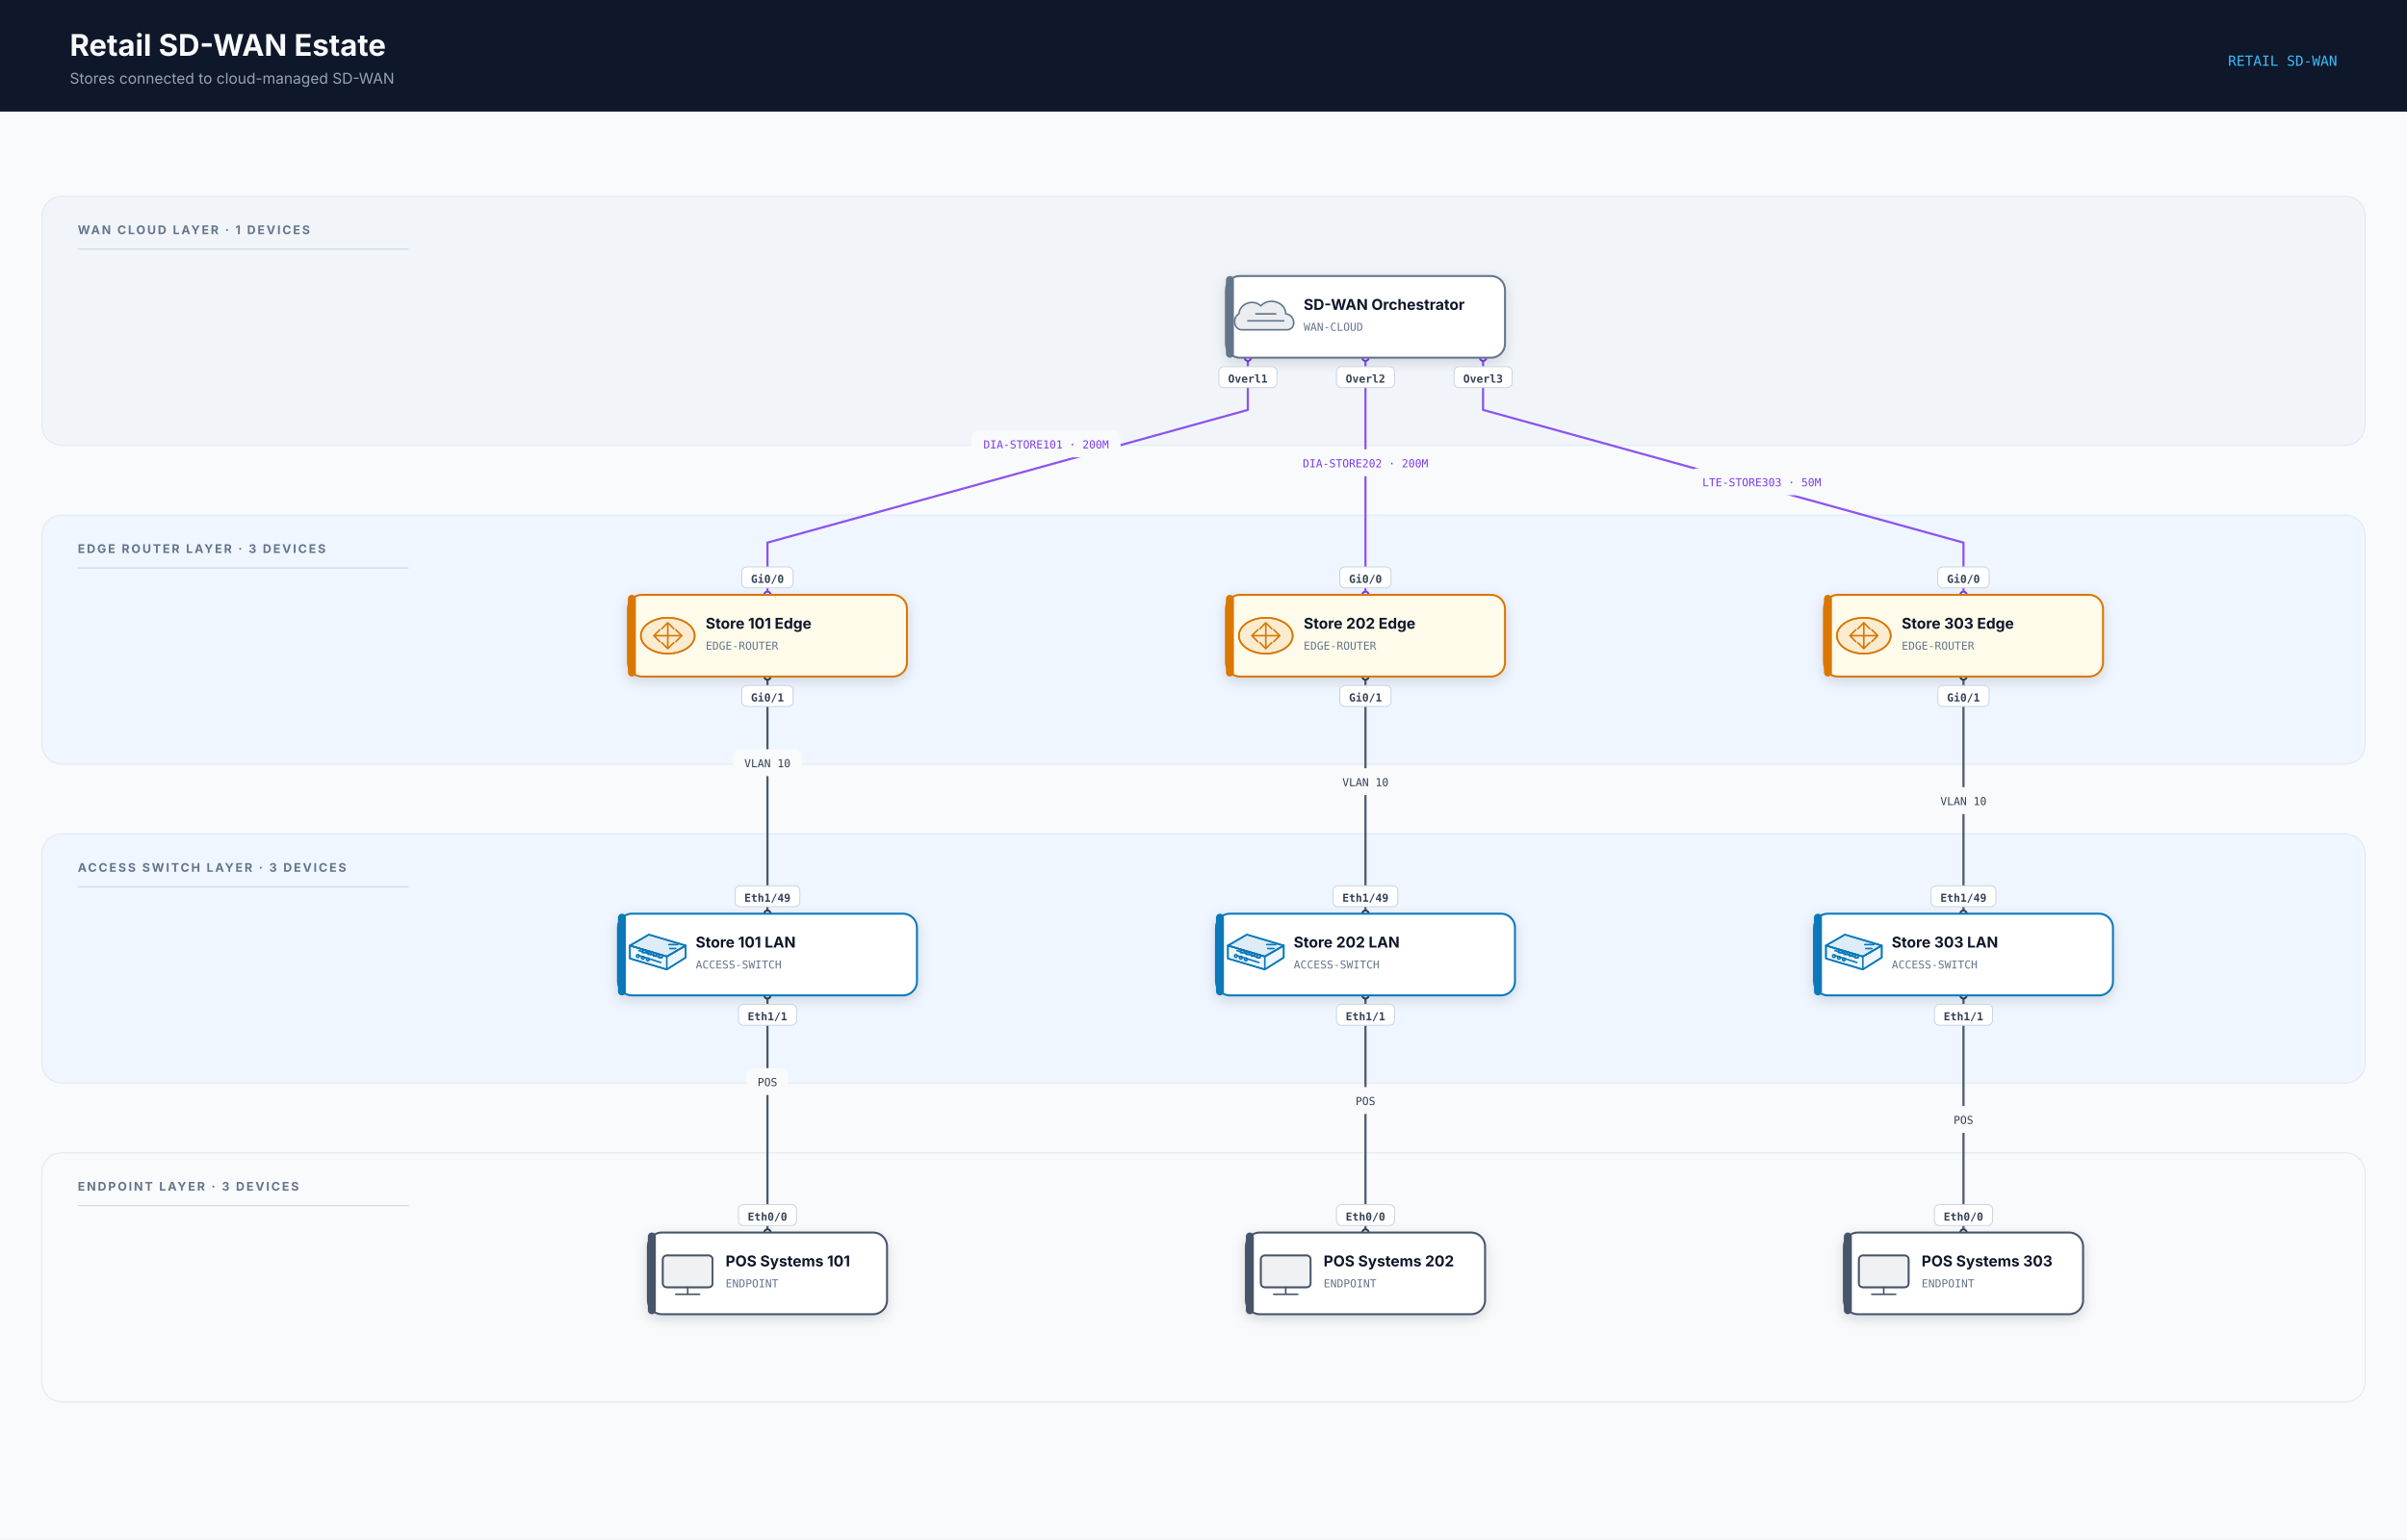
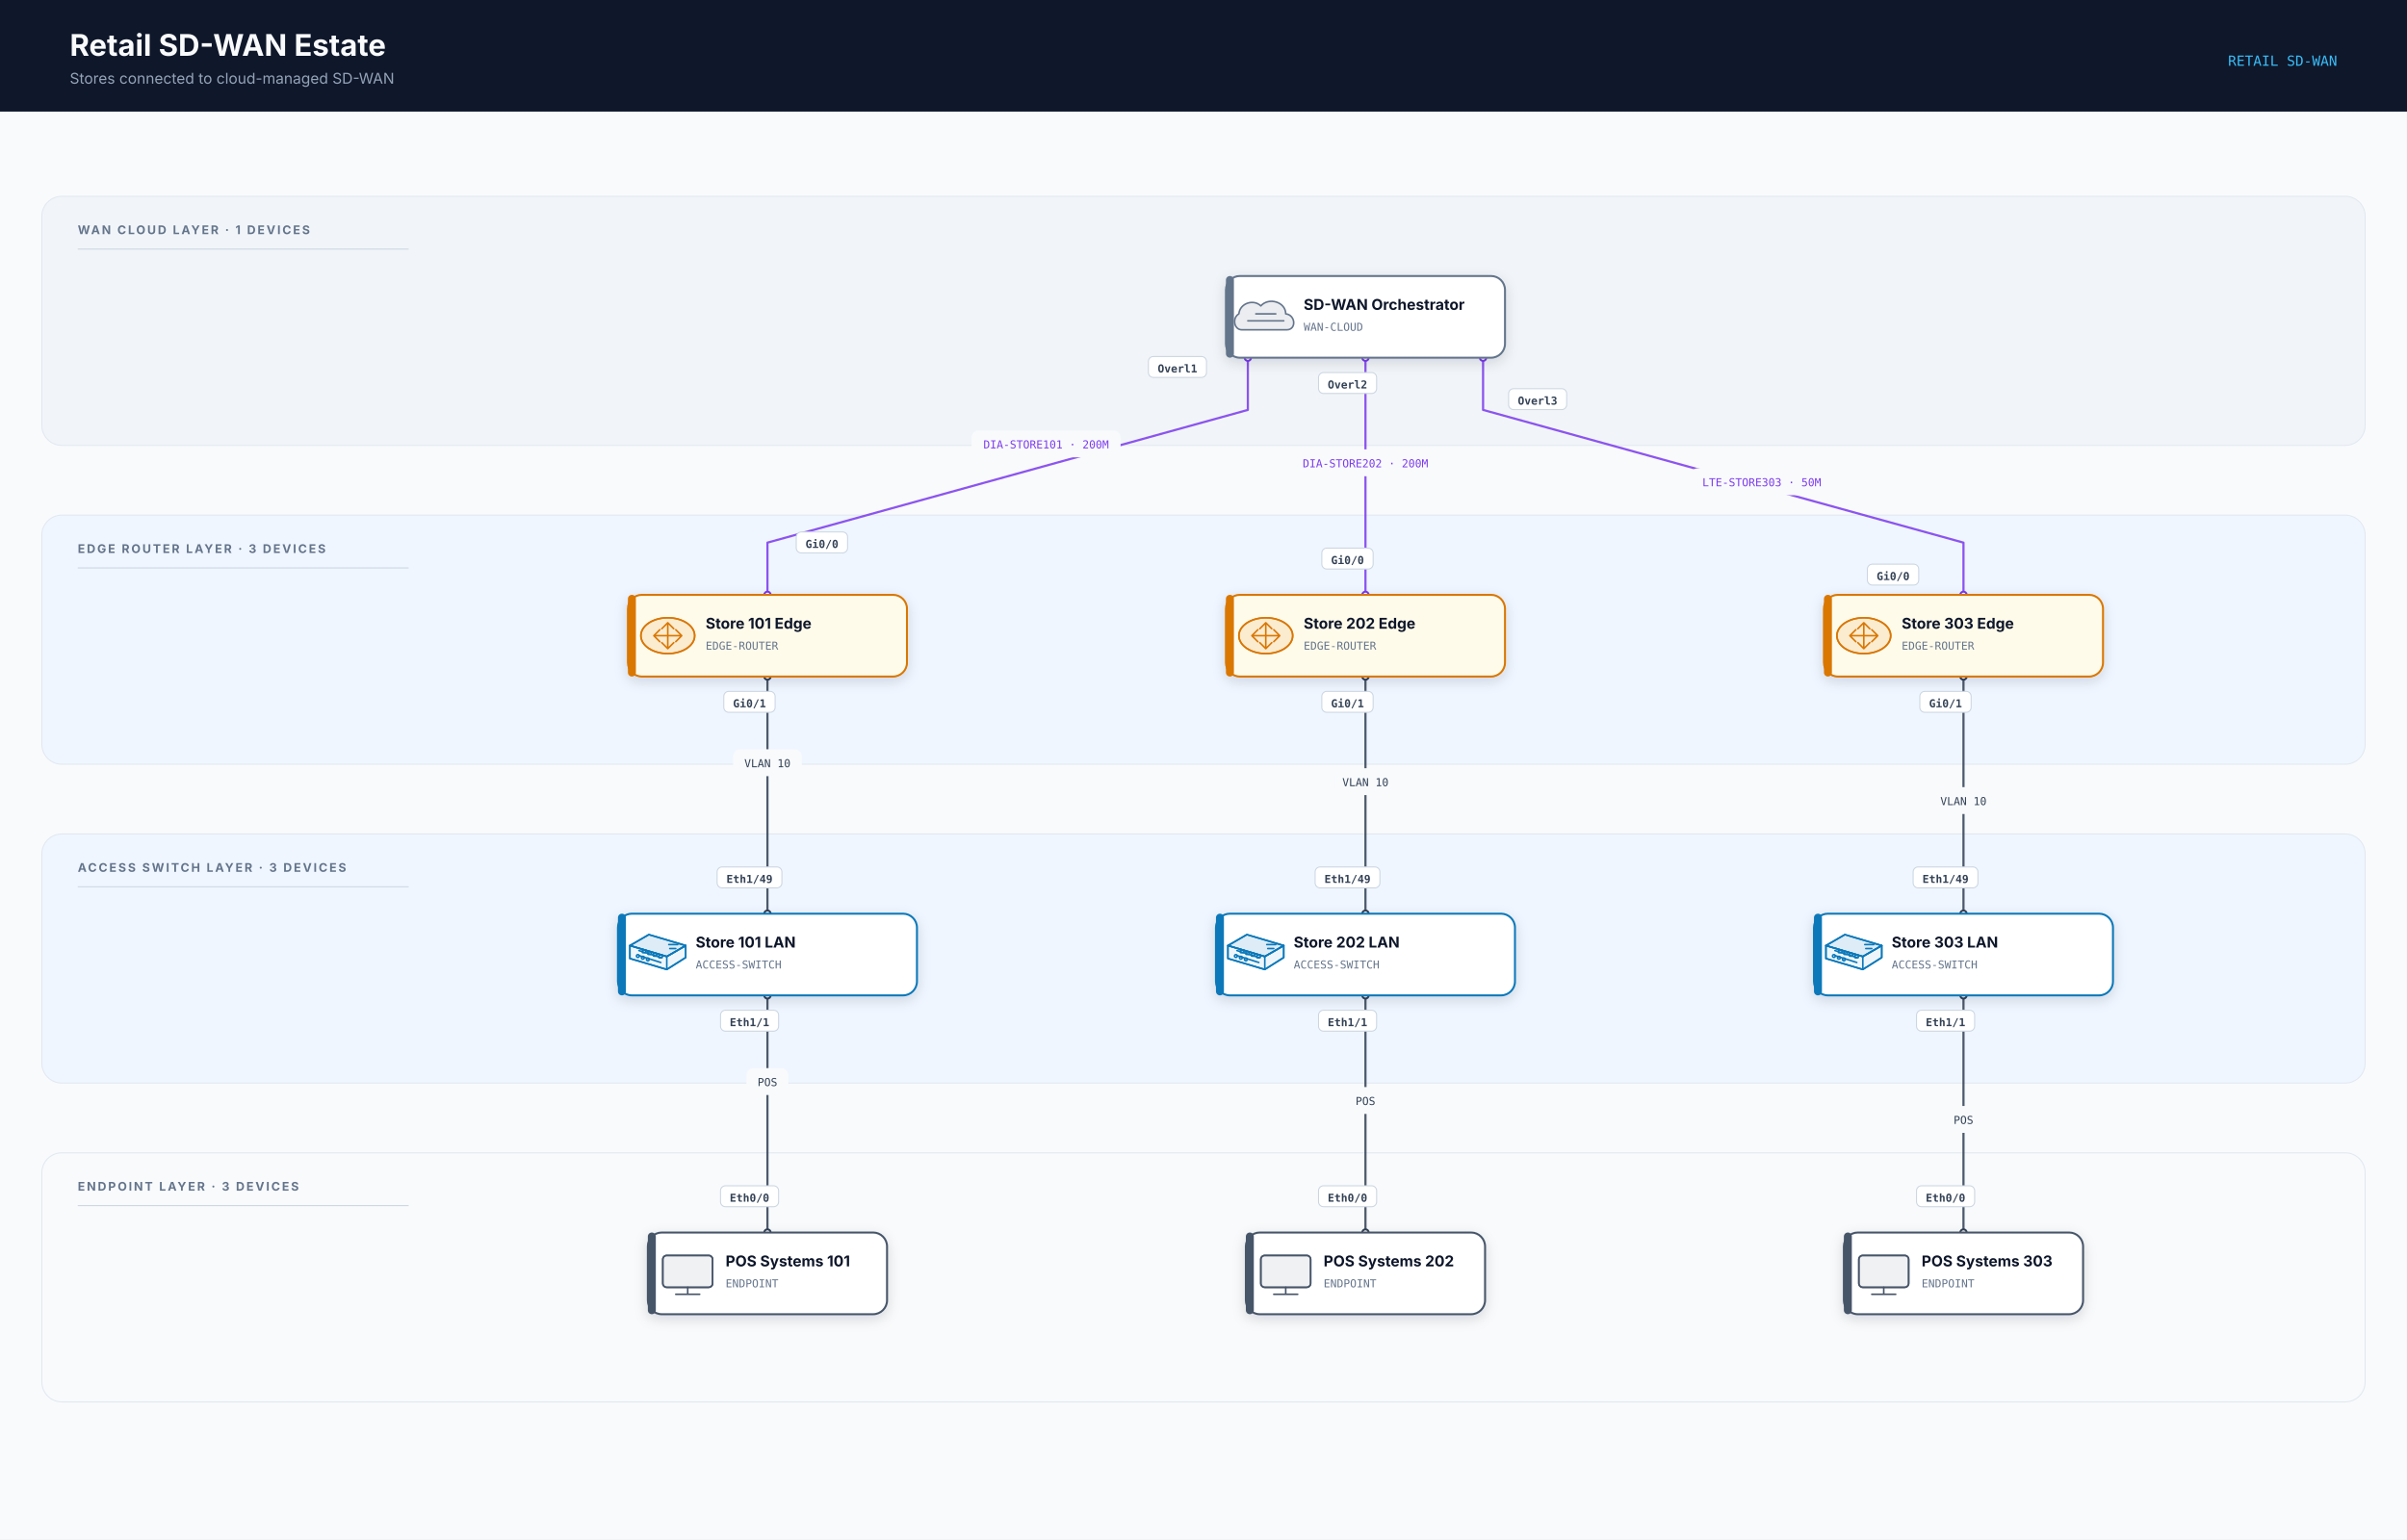
<svg xmlns="http://www.w3.org/2000/svg" class="theme-light" width="2415" height="1545" viewBox="0 0 2415 1545" role="img" shape-rendering="geometricPrecision">
  <defs>
    <filter id="shadow" x="-20%" y="-20%" width="140%" height="150%">
      <feDropShadow dx="0" dy="4" stdDeviation="6" flood-color="#0f172a" flood-opacity=".14" />
    </filter>
  </defs>
  <rect width="100%" height="100%" fill="#f8fafc" />
  <rect x="0" y="0" width="2415" height="112" fill="#0f172a" />
  <text x="70" y="56" fill="#f8fafc" font-family="Inter,Segoe UI,sans-serif" font-size="30" font-weight="700">Retail SD-WAN Estate</text>
  <text x="70" y="84" fill="#94a3b8" font-family="Inter,Segoe UI,sans-serif" font-size="15">Stores connected to cloud-managed SD-WAN</text>
  <text x="2345" y="66" text-anchor="end" fill="#38bdf8" font-family="ui-monospace,SFMono-Regular,monospace" font-size="14">RETAIL SD-WAN</text>
  <rect x="42" y="197.0" width="2331.0" height="250.0" rx="20" fill="#f1f5f9" stroke="#e2e8f0" />
  <rect x="42" y="517.0" width="2331.0" height="250.0" rx="20" fill="#eff6ff" stroke="#e2e8f0" />
  <rect x="42" y="837.0" width="2331.0" height="250.0" rx="20" fill="#eff6ff" stroke="#e2e8f0" />
  <rect x="42" y="1157.0" width="2331.0" height="250.0" rx="20" fill="#f8fafc" stroke="#e2e8f0" />
  <g id="row-headings">
    <g class="row-heading row-heading-wan-cloud">
      <path d="M78 250.0 H410" stroke="#cbd5e1" stroke-width="1" />
      <text x="78" y="235.0" fill="#64748b" font-family="Inter,Segoe UI,sans-serif" font-size="12" font-weight="700" letter-spacing="1.8">WAN CLOUD LAYER · 1 DEVICES</text>
    </g>
    <g class="row-heading row-heading-edge-router">
      <path d="M78 570.0 H410" stroke="#cbd5e1" stroke-width="1" />
      <text x="78" y="555.0" fill="#64748b" font-family="Inter,Segoe UI,sans-serif" font-size="12" font-weight="700" letter-spacing="1.8">EDGE ROUTER LAYER · 3 DEVICES</text>
    </g>
    <g class="row-heading row-heading-access-switch">
      <path d="M78 890.0 H410" stroke="#cbd5e1" stroke-width="1" />
      <text x="78" y="875.0" fill="#64748b" font-family="Inter,Segoe UI,sans-serif" font-size="12" font-weight="700" letter-spacing="1.8">ACCESS SWITCH LAYER · 3 DEVICES</text>
    </g>
    <g class="row-heading row-heading-endpoint">
      <path d="M78 1210.0 H410" stroke="#cbd5e1" stroke-width="1" />
      <text x="78" y="1195.0" fill="#64748b" font-family="Inter,Segoe UI,sans-serif" font-size="12" font-weight="700" letter-spacing="1.8">ENDPOINT LAYER · 3 DEVICES</text>
    </g>
  </g>
  <g id="links">
    <g id="link-1" data-netdiag-kind="link">
      <path d="M 1252.0 359.0 V 411.4 L 770.0 544.6 V 597.0" fill="none" stroke="#7c3aed" stroke-width="2.2" stroke-linecap="round" stroke-linejoin="round" opacity=".86" />
      <circle cx="1252.0" cy="359.0" r="3.2" fill="#ffffff" stroke="#7c3aed" stroke-width="2" />
      <circle cx="770.0" cy="597.0" r="3.2" fill="#ffffff" stroke="#7c3aed" stroke-width="2" />
    </g>
    <g id="link-2" data-netdiag-kind="link">
      <path d="M 1370.0 359.0 V 411.4 L 1370.0 544.6 V 597.0" fill="none" stroke="#7c3aed" stroke-width="2.2" stroke-linecap="round" stroke-linejoin="round" opacity=".86" />
      <circle cx="1370.0" cy="359.0" r="3.2" fill="#ffffff" stroke="#7c3aed" stroke-width="2" />
      <circle cx="1370.0" cy="597.0" r="3.2" fill="#ffffff" stroke="#7c3aed" stroke-width="2" />
    </g>
    <g id="link-3" data-netdiag-kind="link">
      <path d="M 1488.0 359.0 V 411.4 L 1970.0 544.6 V 597.0" fill="none" stroke="#7c3aed" stroke-width="2.2" stroke-linecap="round" stroke-linejoin="round" opacity=".86" />
      <circle cx="1488.0" cy="359.0" r="3.2" fill="#ffffff" stroke="#7c3aed" stroke-width="2" />
      <circle cx="1970.0" cy="597.0" r="3.2" fill="#ffffff" stroke="#7c3aed" stroke-width="2" />
    </g>
    <g id="link-4" data-netdiag-kind="link">
      <path d="M 770.0 679.0 V 731.4 L 770.0 864.6 V 917.0" fill="none" stroke="#334155" stroke-width="2.2" stroke-linecap="round" stroke-linejoin="round" opacity=".86" />
      <circle cx="770.0" cy="679.0" r="3.2" fill="#ffffff" stroke="#334155" stroke-width="2" />
      <circle cx="770.0" cy="917.0" r="3.2" fill="#ffffff" stroke="#334155" stroke-width="2" />
    </g>
    <g id="link-5" data-netdiag-kind="link">
      <path d="M 1370.0 679.0 V 731.4 L 1370.0 864.6 V 917.0" fill="none" stroke="#334155" stroke-width="2.2" stroke-linecap="round" stroke-linejoin="round" opacity=".86" />
      <circle cx="1370.0" cy="679.0" r="3.2" fill="#ffffff" stroke="#334155" stroke-width="2" />
      <circle cx="1370.0" cy="917.0" r="3.2" fill="#ffffff" stroke="#334155" stroke-width="2" />
    </g>
    <g id="link-6" data-netdiag-kind="link">
      <path d="M 1970.0 679.0 V 731.4 L 1970.0 864.6 V 917.0" fill="none" stroke="#334155" stroke-width="2.2" stroke-linecap="round" stroke-linejoin="round" opacity=".86" />
      <circle cx="1970.0" cy="679.0" r="3.2" fill="#ffffff" stroke="#334155" stroke-width="2" />
      <circle cx="1970.0" cy="917.0" r="3.2" fill="#ffffff" stroke="#334155" stroke-width="2" />
    </g>
    <g id="link-7" data-netdiag-kind="link">
      <path d="M 770.0 999.0 V 1051.4 L 770.0 1184.6 V 1237.0" fill="none" stroke="#334155" stroke-width="2.2" stroke-linecap="round" stroke-linejoin="round" opacity=".86" />
      <circle cx="770.0" cy="999.0" r="3.2" fill="#ffffff" stroke="#334155" stroke-width="2" />
      <circle cx="770.0" cy="1237.0" r="3.2" fill="#ffffff" stroke="#334155" stroke-width="2" />
    </g>
    <g id="link-8" data-netdiag-kind="link">
      <path d="M 1370.0 999.0 V 1051.4 L 1370.0 1184.6 V 1237.0" fill="none" stroke="#334155" stroke-width="2.2" stroke-linecap="round" stroke-linejoin="round" opacity=".86" />
      <circle cx="1370.0" cy="999.0" r="3.2" fill="#ffffff" stroke="#334155" stroke-width="2" />
      <circle cx="1370.0" cy="1237.0" r="3.2" fill="#ffffff" stroke="#334155" stroke-width="2" />
    </g>
    <g id="link-9" data-netdiag-kind="link">
      <path d="M 1970.0 999.0 V 1051.4 L 1970.0 1184.6 V 1237.0" fill="none" stroke="#334155" stroke-width="2.2" stroke-linecap="round" stroke-linejoin="round" opacity=".86" />
      <circle cx="1970.0" cy="999.0" r="3.2" fill="#ffffff" stroke="#334155" stroke-width="2" />
      <circle cx="1970.0" cy="1237.0" r="3.2" fill="#ffffff" stroke="#334155" stroke-width="2" />
    </g>
  </g>
  <g id="nodes">
    <g id="pos-101" data-netdiag-kind="node" filter="url(#shadow)">
      <rect x="650.0" y="1237.0" width="240.0" height="82.0" rx="14" fill="#ffffff" stroke="#475569" stroke-width="2" />
      <rect x="650.0" y="1237.0" width="8" height="82.0" rx="4" fill="#475569" />
      <g class="device-icon device-icon-users" transform="translate(690.0 1278.0)" stroke="#475569" fill="none" stroke-width="1.6" stroke-linecap="round" stroke-linejoin="round">
        <rect x="-25" y="-18" width="50" height="32" rx="4" fill="#475569" fill-opacity=".08" />
        <rect x="-25" y="-18" width="50" height="32" rx="4" />
        <path d="M-12 21h24M0 14v7" />
      </g>
      <text class="node-title" x="728.0" y="1271.0" fill="#0f172a" font-family="Inter,Segoe UI,Arial,sans-serif" font-size="15" font-weight="700">POS Systems 101</text>
      <text x="728.0" y="1292.0" fill="#64748b" font-family="ui-monospace,SFMono-Regular,monospace" font-size="11">ENDPOINT</text>
    </g>
    <g id="pos-202" data-netdiag-kind="node" filter="url(#shadow)">
      <rect x="1250.0" y="1237.0" width="240.0" height="82.0" rx="14" fill="#ffffff" stroke="#475569" stroke-width="2" />
      <rect x="1250.0" y="1237.0" width="8" height="82.0" rx="4" fill="#475569" />
      <g class="device-icon device-icon-users" transform="translate(1290.0 1278.0)" stroke="#475569" fill="none" stroke-width="1.6" stroke-linecap="round" stroke-linejoin="round">
        <rect x="-25" y="-18" width="50" height="32" rx="4" fill="#475569" fill-opacity=".08" />
        <rect x="-25" y="-18" width="50" height="32" rx="4" />
        <path d="M-12 21h24M0 14v7" />
      </g>
      <text class="node-title" x="1328.0" y="1271.0" fill="#0f172a" font-family="Inter,Segoe UI,Arial,sans-serif" font-size="15" font-weight="700">POS Systems 202</text>
      <text x="1328.0" y="1292.0" fill="#64748b" font-family="ui-monospace,SFMono-Regular,monospace" font-size="11">ENDPOINT</text>
    </g>
    <g id="pos-303" data-netdiag-kind="node" filter="url(#shadow)">
      <rect x="1850.0" y="1237.0" width="240.0" height="82.0" rx="14" fill="#ffffff" stroke="#475569" stroke-width="2" />
      <rect x="1850.0" y="1237.0" width="8" height="82.0" rx="4" fill="#475569" />
      <g class="device-icon device-icon-users" transform="translate(1890.0 1278.0)" stroke="#475569" fill="none" stroke-width="1.6" stroke-linecap="round" stroke-linejoin="round">
        <rect x="-25" y="-18" width="50" height="32" rx="4" fill="#475569" fill-opacity=".08" />
        <rect x="-25" y="-18" width="50" height="32" rx="4" />
        <path d="M-12 21h24M0 14v7" />
      </g>
      <text class="node-title" x="1928.0" y="1271.0" fill="#0f172a" font-family="Inter,Segoe UI,Arial,sans-serif" font-size="15" font-weight="700">POS Systems 303</text>
      <text x="1928.0" y="1292.0" fill="#64748b" font-family="ui-monospace,SFMono-Regular,monospace" font-size="11">ENDPOINT</text>
    </g>
    <g id="sdwan-cloud" data-netdiag-kind="node" filter="url(#shadow)">
      <rect x="1230.0" y="277.0" width="280.0" height="82.0" rx="14" fill="#ffffff" stroke="#64748b" stroke-width="2" />
      <rect x="1230.0" y="277.0" width="8" height="82.0" rx="4" fill="#64748b" />
      <g class="device-icon device-icon-cloud" transform="translate(1270.0 318.0)" stroke="#64748b" fill="none" stroke-width="1.6" stroke-linecap="round" stroke-linejoin="round">
        <path d="M-24 13c-8 0-10-12-3-16 1-11 15-15 22-8 8-9 25-4 25 8 10 1 11 16 1 16Z" fill="#64748b" fill-opacity=".13" stroke="#64748b" />
        <path d="M-18 4h36M-10-3h20" />
      </g>
      <text class="node-title" x="1308.0" y="311.0" fill="#0f172a" font-family="Inter,Segoe UI,Arial,sans-serif" font-size="15" font-weight="700">SD-WAN Orchestrator</text>
      <text x="1308.0" y="332.0" fill="#64748b" font-family="ui-monospace,SFMono-Regular,monospace" font-size="11">WAN-CLOUD</text>
    </g>
    <g id="store-101-router" data-netdiag-kind="node" filter="url(#shadow)">
      <rect x="630.0" y="597.0" width="280.0" height="82.0" rx="14" fill="#fffbeb" stroke="#d97706" stroke-width="2" />
      <rect x="630.0" y="597.0" width="8" height="82.0" rx="4" fill="#d97706" />
      <g class="device-icon device-icon-router" transform="translate(670.0 638.0)" stroke="#d97706" fill="none" stroke-width="1.6" stroke-linecap="round" stroke-linejoin="round">
        <ellipse cx="0" cy="0" rx="27" ry="18" fill="#d97706" fill-opacity=".12" />
        <ellipse cx="0" cy="0" rx="27" ry="18" />
        <path d="M-14 0h28M8-6l6 6-6 6M14 0H-14M-8-6l-6 6 6 6" />
        <path d="M0-13v26M-6-7l6-6 6 6M-6 7l6 6 6-6" />
      </g>
      <text class="node-title" x="708.0" y="631.0" fill="#0f172a" font-family="Inter,Segoe UI,Arial,sans-serif" font-size="15" font-weight="700">Store 101 Edge</text>
      <text x="708.0" y="652.0" fill="#64748b" font-family="ui-monospace,SFMono-Regular,monospace" font-size="11">EDGE-ROUTER</text>
    </g>
    <g id="store-101-switch" data-netdiag-kind="node" filter="url(#shadow)">
      <rect x="620.0" y="917.0" width="300.0" height="82.0" rx="14" fill="#ffffff" stroke="#0878b9" stroke-width="2" />
      <rect x="620.0" y="917.0" width="8" height="82.0" rx="4" fill="#0878b9" />
      <g class="device-icon device-icon-access-switch" transform="translate(660.0 958.0)" stroke="#0878b9" fill="none" stroke-width="1.6" stroke-linecap="round" stroke-linejoin="round">
        <path d="M-28 -9 -9 -20 28 -9 9 2Z" fill="#0878b9" fill-opacity=".14" />
        <path d="M-28 -9 9 2 28 -9v12L9 15-28 4Z" fill="#0878b9" fill-opacity=".07" />
        <path d="M-28 -9 -9 -20 28 -9 9 2Z" />
        <path d="M-28 -9v13L9 15 28 3v-12M9 2v13" />
        <path d="M-19 -4 3 3M-19 1 3 8" />
        <rect x="-15.5" y="-4.5" width="3.5" height="2.7" rx=".5" />
        <rect x="-10" y="-2.8" width="3.5" height="2.7" rx=".5" />
        <rect x="-4.5" y="-1.1" width="3.5" height="2.7" rx=".5" />
        <rect x="1" y=".6" width="3.5" height="2.7" rx=".5" />
        <circle cx="-20" cy="1.5" r="1.4" />
        <circle cx="-15" cy="3.2" r="1.4" />
        <circle cx="-10" cy="4.9" r="1.4" />
        <path d="M11 -10h9M12 -6h6" />
      </g>
      <text class="node-title" x="698.0" y="951.0" fill="#0f172a" font-family="Inter,Segoe UI,Arial,sans-serif" font-size="15" font-weight="700">Store 101 LAN</text>
      <text x="698.0" y="972.0" fill="#64748b" font-family="ui-monospace,SFMono-Regular,monospace" font-size="11">ACCESS-SWITCH</text>
    </g>
    <g id="store-202-router" data-netdiag-kind="node" filter="url(#shadow)">
      <rect x="1230.0" y="597.0" width="280.0" height="82.0" rx="14" fill="#fffbeb" stroke="#d97706" stroke-width="2" />
      <rect x="1230.0" y="597.0" width="8" height="82.0" rx="4" fill="#d97706" />
      <g class="device-icon device-icon-router" transform="translate(1270.0 638.0)" stroke="#d97706" fill="none" stroke-width="1.6" stroke-linecap="round" stroke-linejoin="round">
        <ellipse cx="0" cy="0" rx="27" ry="18" fill="#d97706" fill-opacity=".12" />
        <ellipse cx="0" cy="0" rx="27" ry="18" />
        <path d="M-14 0h28M8-6l6 6-6 6M14 0H-14M-8-6l-6 6 6 6" />
        <path d="M0-13v26M-6-7l6-6 6 6M-6 7l6 6 6-6" />
      </g>
      <text class="node-title" x="1308.0" y="631.0" fill="#0f172a" font-family="Inter,Segoe UI,Arial,sans-serif" font-size="15" font-weight="700">Store 202 Edge</text>
      <text x="1308.0" y="652.0" fill="#64748b" font-family="ui-monospace,SFMono-Regular,monospace" font-size="11">EDGE-ROUTER</text>
    </g>
    <g id="store-202-switch" data-netdiag-kind="node" filter="url(#shadow)">
      <rect x="1220.0" y="917.0" width="300.0" height="82.0" rx="14" fill="#ffffff" stroke="#0878b9" stroke-width="2" />
      <rect x="1220.0" y="917.0" width="8" height="82.0" rx="4" fill="#0878b9" />
      <g class="device-icon device-icon-access-switch" transform="translate(1260.0 958.0)" stroke="#0878b9" fill="none" stroke-width="1.6" stroke-linecap="round" stroke-linejoin="round">
        <path d="M-28 -9 -9 -20 28 -9 9 2Z" fill="#0878b9" fill-opacity=".14" />
        <path d="M-28 -9 9 2 28 -9v12L9 15-28 4Z" fill="#0878b9" fill-opacity=".07" />
        <path d="M-28 -9 -9 -20 28 -9 9 2Z" />
        <path d="M-28 -9v13L9 15 28 3v-12M9 2v13" />
        <path d="M-19 -4 3 3M-19 1 3 8" />
        <rect x="-15.5" y="-4.5" width="3.5" height="2.7" rx=".5" />
        <rect x="-10" y="-2.8" width="3.5" height="2.7" rx=".5" />
        <rect x="-4.5" y="-1.1" width="3.5" height="2.7" rx=".5" />
        <rect x="1" y=".6" width="3.5" height="2.7" rx=".5" />
        <circle cx="-20" cy="1.5" r="1.4" />
        <circle cx="-15" cy="3.2" r="1.4" />
        <circle cx="-10" cy="4.9" r="1.4" />
        <path d="M11 -10h9M12 -6h6" />
      </g>
      <text class="node-title" x="1298.0" y="951.0" fill="#0f172a" font-family="Inter,Segoe UI,Arial,sans-serif" font-size="15" font-weight="700">Store 202 LAN</text>
      <text x="1298.0" y="972.0" fill="#64748b" font-family="ui-monospace,SFMono-Regular,monospace" font-size="11">ACCESS-SWITCH</text>
    </g>
    <g id="store-303-router" data-netdiag-kind="node" filter="url(#shadow)">
      <rect x="1830.0" y="597.0" width="280.0" height="82.0" rx="14" fill="#fffbeb" stroke="#d97706" stroke-width="2" />
      <rect x="1830.0" y="597.0" width="8" height="82.0" rx="4" fill="#d97706" />
      <g class="device-icon device-icon-router" transform="translate(1870.0 638.0)" stroke="#d97706" fill="none" stroke-width="1.6" stroke-linecap="round" stroke-linejoin="round">
        <ellipse cx="0" cy="0" rx="27" ry="18" fill="#d97706" fill-opacity=".12" />
        <ellipse cx="0" cy="0" rx="27" ry="18" />
        <path d="M-14 0h28M8-6l6 6-6 6M14 0H-14M-8-6l-6 6 6 6" />
        <path d="M0-13v26M-6-7l6-6 6 6M-6 7l6 6 6-6" />
      </g>
      <text class="node-title" x="1908.0" y="631.0" fill="#0f172a" font-family="Inter,Segoe UI,Arial,sans-serif" font-size="15" font-weight="700">Store 303 Edge</text>
      <text x="1908.0" y="652.0" fill="#64748b" font-family="ui-monospace,SFMono-Regular,monospace" font-size="11">EDGE-ROUTER</text>
    </g>
    <g id="store-303-switch" data-netdiag-kind="node" filter="url(#shadow)">
      <rect x="1820.0" y="917.0" width="300.0" height="82.0" rx="14" fill="#ffffff" stroke="#0878b9" stroke-width="2" />
      <rect x="1820.0" y="917.0" width="8" height="82.0" rx="4" fill="#0878b9" />
      <g class="device-icon device-icon-access-switch" transform="translate(1860.0 958.0)" stroke="#0878b9" fill="none" stroke-width="1.6" stroke-linecap="round" stroke-linejoin="round">
        <path d="M-28 -9 -9 -20 28 -9 9 2Z" fill="#0878b9" fill-opacity=".14" />
        <path d="M-28 -9 9 2 28 -9v12L9 15-28 4Z" fill="#0878b9" fill-opacity=".07" />
        <path d="M-28 -9 -9 -20 28 -9 9 2Z" />
        <path d="M-28 -9v13L9 15 28 3v-12M9 2v13" />
        <path d="M-19 -4 3 3M-19 1 3 8" />
        <rect x="-15.5" y="-4.5" width="3.5" height="2.7" rx=".5" />
        <rect x="-10" y="-2.8" width="3.5" height="2.7" rx=".5" />
        <rect x="-4.5" y="-1.1" width="3.5" height="2.7" rx=".5" />
        <rect x="1" y=".6" width="3.5" height="2.7" rx=".5" />
        <circle cx="-20" cy="1.5" r="1.4" />
        <circle cx="-15" cy="3.2" r="1.4" />
        <circle cx="-10" cy="4.9" r="1.4" />
        <path d="M11 -10h9M12 -6h6" />
      </g>
      <text class="node-title" x="1898.0" y="951.0" fill="#0f172a" font-family="Inter,Segoe UI,Arial,sans-serif" font-size="15" font-weight="700">Store 303 LAN</text>
      <text x="1898.0" y="972.0" fill="#64748b" font-family="ui-monospace,SFMono-Regular,monospace" font-size="11">ACCESS-SWITCH</text>
    </g>
  </g>
  <g id="link-annotations" pointer-events="none">
    <g id="link-annotation-1" class="link-annotation">
-       <rect class="interface-label-badge" x="1222.9" y="368.0" width="58.3" height="21.0" rx="5.0" fill="#ffffff" stroke="#cbd5e1" stroke-width="1" />
-       <text class="interface-label-text" x="1252.0" y="384.0" text-anchor="middle" fill="#334155" font-family="ui-monospace,SFMono-Regular,monospace" font-size="11" font-weight="650">Overl1</text>
-       <rect class="interface-label-badge" x="744.2" y="569.0" width="51.5" height="21.0" rx="5.0" fill="#ffffff" stroke="#cbd5e1" stroke-width="1" />
-       <text class="interface-label-text" x="770.0" y="585.0" text-anchor="middle" fill="#334155" font-family="ui-monospace,SFMono-Regular,monospace" font-size="11" font-weight="650">Gi0/0</text>
+       <rect class="interface-label-badge" x="1152.2" y="357.8" width="58.3" height="21.0" rx="5.0" fill="#ffffff" stroke="#cbd5e1" stroke-width="1" />
+       <text class="interface-label-text" x="1181.4" y="373.8" text-anchor="middle" fill="#334155" font-family="ui-monospace,SFMono-Regular,monospace" font-size="11" font-weight="650">Overl1</text>
+       <rect class="interface-label-badge" x="798.9" y="533.9" width="51.5" height="21.0" rx="5.0" fill="#ffffff" stroke="#cbd5e1" stroke-width="1" />
+       <text class="interface-label-text" x="824.7" y="549.9" text-anchor="middle" fill="#334155" font-family="ui-monospace,SFMono-Regular,monospace" font-size="11" font-weight="650">Gi0/0</text>
      <rect class="label-mask" x="976.8" y="434.0" width="145.5" height="23" rx="5" fill="#f8fafc" stroke="#f8fafc" stroke-width="4" />
      <text x="1049.6" y="450.0" text-anchor="middle" fill="#7c3aed" font-family="ui-monospace,SFMono-Regular,monospace" font-size="11" font-weight="500">DIA-STORE101 · 200M</text>
    </g>
    <g id="link-annotation-2" class="link-annotation">
-       <rect class="interface-label-badge" x="1340.9" y="368.0" width="58.3" height="21.0" rx="5.0" fill="#ffffff" stroke="#cbd5e1" stroke-width="1" />
-       <text class="interface-label-text" x="1370.0" y="384.0" text-anchor="middle" fill="#334155" font-family="ui-monospace,SFMono-Regular,monospace" font-size="11" font-weight="650">Overl2</text>
-       <rect class="interface-label-badge" x="1344.2" y="569.0" width="51.5" height="21.0" rx="5.0" fill="#ffffff" stroke="#cbd5e1" stroke-width="1" />
-       <text class="interface-label-text" x="1370.0" y="585.0" text-anchor="middle" fill="#334155" font-family="ui-monospace,SFMono-Regular,monospace" font-size="11" font-weight="650">Gi0/0</text>
+       <rect class="interface-label-badge" x="1322.9" y="373.9" width="58.3" height="21.0" rx="5.0" fill="#ffffff" stroke="#cbd5e1" stroke-width="1" />
+       <text class="interface-label-text" x="1352.0" y="389.9" text-anchor="middle" fill="#334155" font-family="ui-monospace,SFMono-Regular,monospace" font-size="11" font-weight="650">Overl2</text>
+       <rect class="interface-label-badge" x="1326.2" y="550.1" width="51.5" height="21.0" rx="5.0" fill="#ffffff" stroke="#cbd5e1" stroke-width="1" />
+       <text class="interface-label-text" x="1352.0" y="566.1" text-anchor="middle" fill="#334155" font-family="ui-monospace,SFMono-Regular,monospace" font-size="11" font-weight="650">Gi0/0</text>
      <rect class="label-mask" x="1297.3" y="453.0" width="145.5" height="23" rx="5" fill="#f8fafc" stroke="#f8fafc" stroke-width="4" />
      <text x="1370.0" y="469.0" text-anchor="middle" fill="#7c3aed" font-family="ui-monospace,SFMono-Regular,monospace" font-size="11" font-weight="500">DIA-STORE202 · 200M</text>
    </g>
    <g id="link-annotation-3" class="link-annotation">
-       <rect class="interface-label-badge" x="1458.9" y="368.0" width="58.3" height="21.0" rx="5.0" fill="#ffffff" stroke="#cbd5e1" stroke-width="1" />
-       <text class="interface-label-text" x="1488.0" y="384.0" text-anchor="middle" fill="#334155" font-family="ui-monospace,SFMono-Regular,monospace" font-size="11" font-weight="650">Overl3</text>
-       <rect class="interface-label-badge" x="1944.2" y="569.0" width="51.5" height="21.0" rx="5.0" fill="#ffffff" stroke="#cbd5e1" stroke-width="1" />
-       <text class="interface-label-text" x="1970.0" y="585.0" text-anchor="middle" fill="#334155" font-family="ui-monospace,SFMono-Regular,monospace" font-size="11" font-weight="650">Gi0/0</text>
+       <rect class="interface-label-badge" x="1513.6" y="390.1" width="58.3" height="21.0" rx="5.0" fill="#ffffff" stroke="#cbd5e1" stroke-width="1" />
+       <text class="interface-label-text" x="1542.7" y="406.1" text-anchor="middle" fill="#334155" font-family="ui-monospace,SFMono-Regular,monospace" font-size="11" font-weight="650">Overl3</text>
+       <rect class="interface-label-badge" x="1873.6" y="566.2" width="51.5" height="21.0" rx="5.0" fill="#ffffff" stroke="#cbd5e1" stroke-width="1" />
+       <text class="interface-label-text" x="1899.4" y="582.2" text-anchor="middle" fill="#334155" font-family="ui-monospace,SFMono-Regular,monospace" font-size="11" font-weight="650">Gi0/0</text>
      <rect class="label-mask" x="1698.2" y="472.0" width="138.8" height="23" rx="5" fill="#f8fafc" stroke="#f8fafc" stroke-width="4" />
      <text x="1767.6" y="488.0" text-anchor="middle" fill="#7c3aed" font-family="ui-monospace,SFMono-Regular,monospace" font-size="11" font-weight="500">LTE-STORE303 · 50M</text>
    </g>
    <g id="link-annotation-4" class="link-annotation">
-       <rect class="interface-label-badge" x="744.2" y="688.0" width="51.5" height="21.0" rx="5.0" fill="#ffffff" stroke="#cbd5e1" stroke-width="1" />
-       <text class="interface-label-text" x="770.0" y="704.0" text-anchor="middle" fill="#334155" font-family="ui-monospace,SFMono-Regular,monospace" font-size="11" font-weight="650">Gi0/1</text>
-       <rect class="interface-label-badge" x="737.5" y="889.0" width="65.0" height="21.0" rx="5.0" fill="#ffffff" stroke="#cbd5e1" stroke-width="1" />
-       <text class="interface-label-text" x="770.0" y="905.0" text-anchor="middle" fill="#334155" font-family="ui-monospace,SFMono-Regular,monospace" font-size="11" font-weight="650">Eth1/49</text>
+       <rect class="interface-label-badge" x="726.2" y="693.9" width="51.5" height="21.0" rx="5.0" fill="#ffffff" stroke="#cbd5e1" stroke-width="1" />
+       <text class="interface-label-text" x="752.0" y="709.9" text-anchor="middle" fill="#334155" font-family="ui-monospace,SFMono-Regular,monospace" font-size="11" font-weight="650">Gi0/1</text>
+       <rect class="interface-label-badge" x="719.5" y="870.1" width="65.0" height="21.0" rx="5.0" fill="#ffffff" stroke="#cbd5e1" stroke-width="1" />
+       <text class="interface-label-text" x="752.0" y="886.1" text-anchor="middle" fill="#334155" font-family="ui-monospace,SFMono-Regular,monospace" font-size="11" font-weight="650">Eth1/49</text>
      <rect class="label-mask" x="737.5" y="754.0" width="65.0" height="23" rx="5" fill="#f8fafc" stroke="#f8fafc" stroke-width="4" />
      <text x="770.0" y="770.0" text-anchor="middle" fill="#334155" font-family="ui-monospace,SFMono-Regular,monospace" font-size="11" font-weight="500">VLAN 10</text>
    </g>
    <g id="link-annotation-5" class="link-annotation">
-       <rect class="interface-label-badge" x="1344.2" y="688.0" width="51.5" height="21.0" rx="5.0" fill="#ffffff" stroke="#cbd5e1" stroke-width="1" />
-       <text class="interface-label-text" x="1370.0" y="704.0" text-anchor="middle" fill="#334155" font-family="ui-monospace,SFMono-Regular,monospace" font-size="11" font-weight="650">Gi0/1</text>
-       <rect class="interface-label-badge" x="1337.5" y="889.0" width="65.0" height="21.0" rx="5.0" fill="#ffffff" stroke="#cbd5e1" stroke-width="1" />
-       <text class="interface-label-text" x="1370.0" y="905.0" text-anchor="middle" fill="#334155" font-family="ui-monospace,SFMono-Regular,monospace" font-size="11" font-weight="650">Eth1/49</text>
+       <rect class="interface-label-badge" x="1326.2" y="693.9" width="51.5" height="21.0" rx="5.0" fill="#ffffff" stroke="#cbd5e1" stroke-width="1" />
+       <text class="interface-label-text" x="1352.0" y="709.9" text-anchor="middle" fill="#334155" font-family="ui-monospace,SFMono-Regular,monospace" font-size="11" font-weight="650">Gi0/1</text>
+       <rect class="interface-label-badge" x="1319.5" y="870.1" width="65.0" height="21.0" rx="5.0" fill="#ffffff" stroke="#cbd5e1" stroke-width="1" />
+       <text class="interface-label-text" x="1352.0" y="886.1" text-anchor="middle" fill="#334155" font-family="ui-monospace,SFMono-Regular,monospace" font-size="11" font-weight="650">Eth1/49</text>
      <rect class="label-mask" x="1337.5" y="773.0" width="65.0" height="23" rx="5" fill="#f8fafc" stroke="#f8fafc" stroke-width="4" />
      <text x="1370.0" y="789.0" text-anchor="middle" fill="#334155" font-family="ui-monospace,SFMono-Regular,monospace" font-size="11" font-weight="500">VLAN 10</text>
    </g>
    <g id="link-annotation-6" class="link-annotation">
-       <rect class="interface-label-badge" x="1944.2" y="688.0" width="51.5" height="21.0" rx="5.0" fill="#ffffff" stroke="#cbd5e1" stroke-width="1" />
-       <text class="interface-label-text" x="1970.0" y="704.0" text-anchor="middle" fill="#334155" font-family="ui-monospace,SFMono-Regular,monospace" font-size="11" font-weight="650">Gi0/1</text>
-       <rect class="interface-label-badge" x="1937.5" y="889.0" width="65.0" height="21.0" rx="5.0" fill="#ffffff" stroke="#cbd5e1" stroke-width="1" />
-       <text class="interface-label-text" x="1970.0" y="905.0" text-anchor="middle" fill="#334155" font-family="ui-monospace,SFMono-Regular,monospace" font-size="11" font-weight="650">Eth1/49</text>
+       <rect class="interface-label-badge" x="1926.2" y="693.9" width="51.5" height="21.0" rx="5.0" fill="#ffffff" stroke="#cbd5e1" stroke-width="1" />
+       <text class="interface-label-text" x="1952.0" y="709.9" text-anchor="middle" fill="#334155" font-family="ui-monospace,SFMono-Regular,monospace" font-size="11" font-weight="650">Gi0/1</text>
+       <rect class="interface-label-badge" x="1919.5" y="870.1" width="65.0" height="21.0" rx="5.0" fill="#ffffff" stroke="#cbd5e1" stroke-width="1" />
+       <text class="interface-label-text" x="1952.0" y="886.1" text-anchor="middle" fill="#334155" font-family="ui-monospace,SFMono-Regular,monospace" font-size="11" font-weight="650">Eth1/49</text>
      <rect class="label-mask" x="1937.5" y="792.0" width="65.0" height="23" rx="5" fill="#f8fafc" stroke="#f8fafc" stroke-width="4" />
      <text x="1970.0" y="808.0" text-anchor="middle" fill="#334155" font-family="ui-monospace,SFMono-Regular,monospace" font-size="11" font-weight="500">VLAN 10</text>
    </g>
    <g id="link-annotation-7" class="link-annotation">
-       <rect class="interface-label-badge" x="740.9" y="1008.0" width="58.3" height="21.0" rx="5.0" fill="#ffffff" stroke="#cbd5e1" stroke-width="1" />
-       <text class="interface-label-text" x="770.0" y="1024.0" text-anchor="middle" fill="#334155" font-family="ui-monospace,SFMono-Regular,monospace" font-size="11" font-weight="650">Eth1/1</text>
-       <rect class="interface-label-badge" x="740.9" y="1209.0" width="58.3" height="21.0" rx="5.0" fill="#ffffff" stroke="#cbd5e1" stroke-width="1" />
-       <text class="interface-label-text" x="770.0" y="1225.0" text-anchor="middle" fill="#334155" font-family="ui-monospace,SFMono-Regular,monospace" font-size="11" font-weight="650">Eth0/0</text>
+       <rect class="interface-label-badge" x="722.9" y="1013.9" width="58.3" height="21.0" rx="5.0" fill="#ffffff" stroke="#cbd5e1" stroke-width="1" />
+       <text class="interface-label-text" x="752.0" y="1029.9" text-anchor="middle" fill="#334155" font-family="ui-monospace,SFMono-Regular,monospace" font-size="11" font-weight="650">Eth1/1</text>
+       <rect class="interface-label-badge" x="722.9" y="1190.1" width="58.3" height="21.0" rx="5.0" fill="#ffffff" stroke="#cbd5e1" stroke-width="1" />
+       <text class="interface-label-text" x="752.0" y="1206.1" text-anchor="middle" fill="#334155" font-family="ui-monospace,SFMono-Regular,monospace" font-size="11" font-weight="650">Eth0/0</text>
      <rect class="label-mask" x="750.9" y="1074.0" width="38.1" height="23" rx="5" fill="#f8fafc" stroke="#f8fafc" stroke-width="4" />
      <text x="770.0" y="1090.0" text-anchor="middle" fill="#334155" font-family="ui-monospace,SFMono-Regular,monospace" font-size="11" font-weight="500">POS</text>
    </g>
    <g id="link-annotation-8" class="link-annotation">
-       <rect class="interface-label-badge" x="1340.9" y="1008.0" width="58.3" height="21.0" rx="5.0" fill="#ffffff" stroke="#cbd5e1" stroke-width="1" />
-       <text class="interface-label-text" x="1370.0" y="1024.0" text-anchor="middle" fill="#334155" font-family="ui-monospace,SFMono-Regular,monospace" font-size="11" font-weight="650">Eth1/1</text>
-       <rect class="interface-label-badge" x="1340.9" y="1209.0" width="58.3" height="21.0" rx="5.0" fill="#ffffff" stroke="#cbd5e1" stroke-width="1" />
-       <text class="interface-label-text" x="1370.0" y="1225.0" text-anchor="middle" fill="#334155" font-family="ui-monospace,SFMono-Regular,monospace" font-size="11" font-weight="650">Eth0/0</text>
+       <rect class="interface-label-badge" x="1322.9" y="1013.9" width="58.3" height="21.0" rx="5.0" fill="#ffffff" stroke="#cbd5e1" stroke-width="1" />
+       <text class="interface-label-text" x="1352.0" y="1029.9" text-anchor="middle" fill="#334155" font-family="ui-monospace,SFMono-Regular,monospace" font-size="11" font-weight="650">Eth1/1</text>
+       <rect class="interface-label-badge" x="1322.9" y="1190.1" width="58.3" height="21.0" rx="5.0" fill="#ffffff" stroke="#cbd5e1" stroke-width="1" />
+       <text class="interface-label-text" x="1352.0" y="1206.1" text-anchor="middle" fill="#334155" font-family="ui-monospace,SFMono-Regular,monospace" font-size="11" font-weight="650">Eth0/0</text>
      <rect class="label-mask" x="1350.9" y="1093.0" width="38.1" height="23" rx="5" fill="#f8fafc" stroke="#f8fafc" stroke-width="4" />
      <text x="1370.0" y="1109.0" text-anchor="middle" fill="#334155" font-family="ui-monospace,SFMono-Regular,monospace" font-size="11" font-weight="500">POS</text>
    </g>
    <g id="link-annotation-9" class="link-annotation">
-       <rect class="interface-label-badge" x="1940.9" y="1008.0" width="58.3" height="21.0" rx="5.0" fill="#ffffff" stroke="#cbd5e1" stroke-width="1" />
-       <text class="interface-label-text" x="1970.0" y="1024.0" text-anchor="middle" fill="#334155" font-family="ui-monospace,SFMono-Regular,monospace" font-size="11" font-weight="650">Eth1/1</text>
-       <rect class="interface-label-badge" x="1940.9" y="1209.0" width="58.3" height="21.0" rx="5.0" fill="#ffffff" stroke="#cbd5e1" stroke-width="1" />
-       <text class="interface-label-text" x="1970.0" y="1225.0" text-anchor="middle" fill="#334155" font-family="ui-monospace,SFMono-Regular,monospace" font-size="11" font-weight="650">Eth0/0</text>
+       <rect class="interface-label-badge" x="1922.9" y="1013.9" width="58.3" height="21.0" rx="5.0" fill="#ffffff" stroke="#cbd5e1" stroke-width="1" />
+       <text class="interface-label-text" x="1952.0" y="1029.9" text-anchor="middle" fill="#334155" font-family="ui-monospace,SFMono-Regular,monospace" font-size="11" font-weight="650">Eth1/1</text>
+       <rect class="interface-label-badge" x="1922.9" y="1190.1" width="58.3" height="21.0" rx="5.0" fill="#ffffff" stroke="#cbd5e1" stroke-width="1" />
+       <text class="interface-label-text" x="1952.0" y="1206.1" text-anchor="middle" fill="#334155" font-family="ui-monospace,SFMono-Regular,monospace" font-size="11" font-weight="650">Eth0/0</text>
      <rect class="label-mask" x="1950.9" y="1112.0" width="38.1" height="23" rx="5" fill="#f8fafc" stroke="#f8fafc" stroke-width="4" />
      <text x="1970.0" y="1128.0" text-anchor="middle" fill="#334155" font-family="ui-monospace,SFMono-Regular,monospace" font-size="11" font-weight="500">POS</text>
    </g>
  </g>
</svg>
